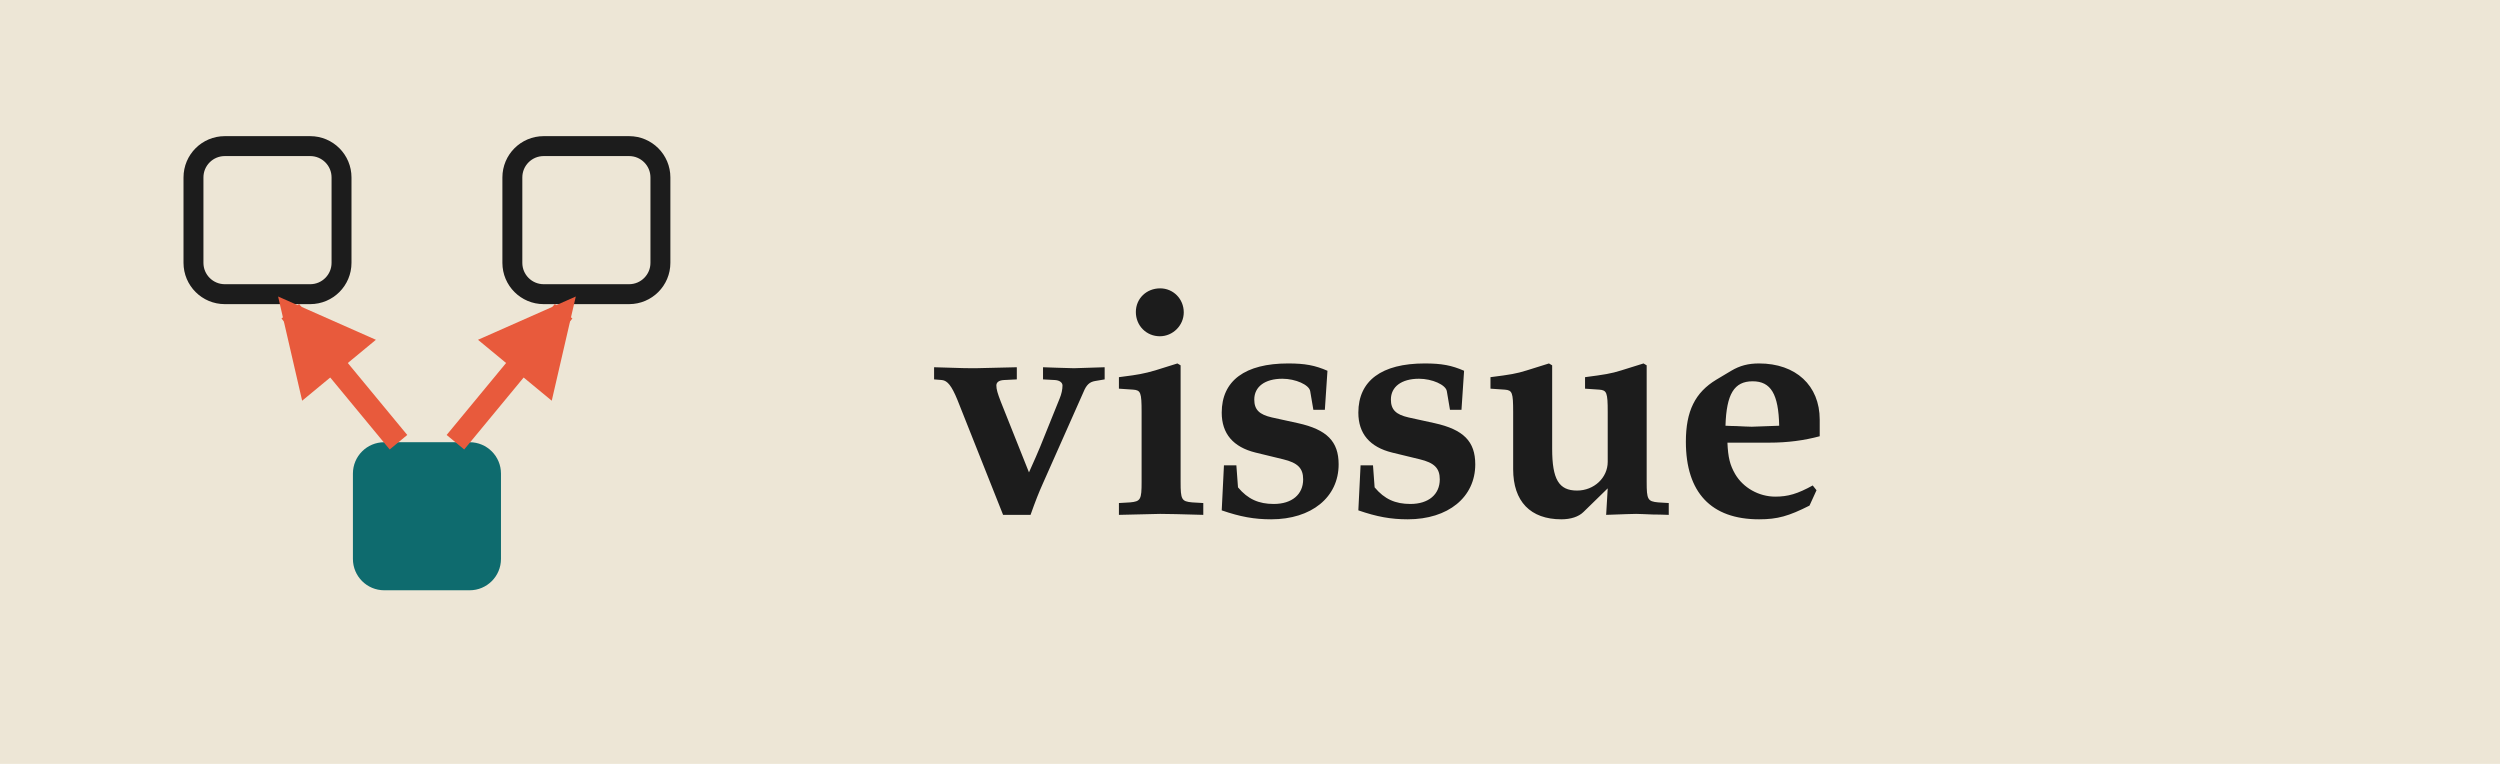
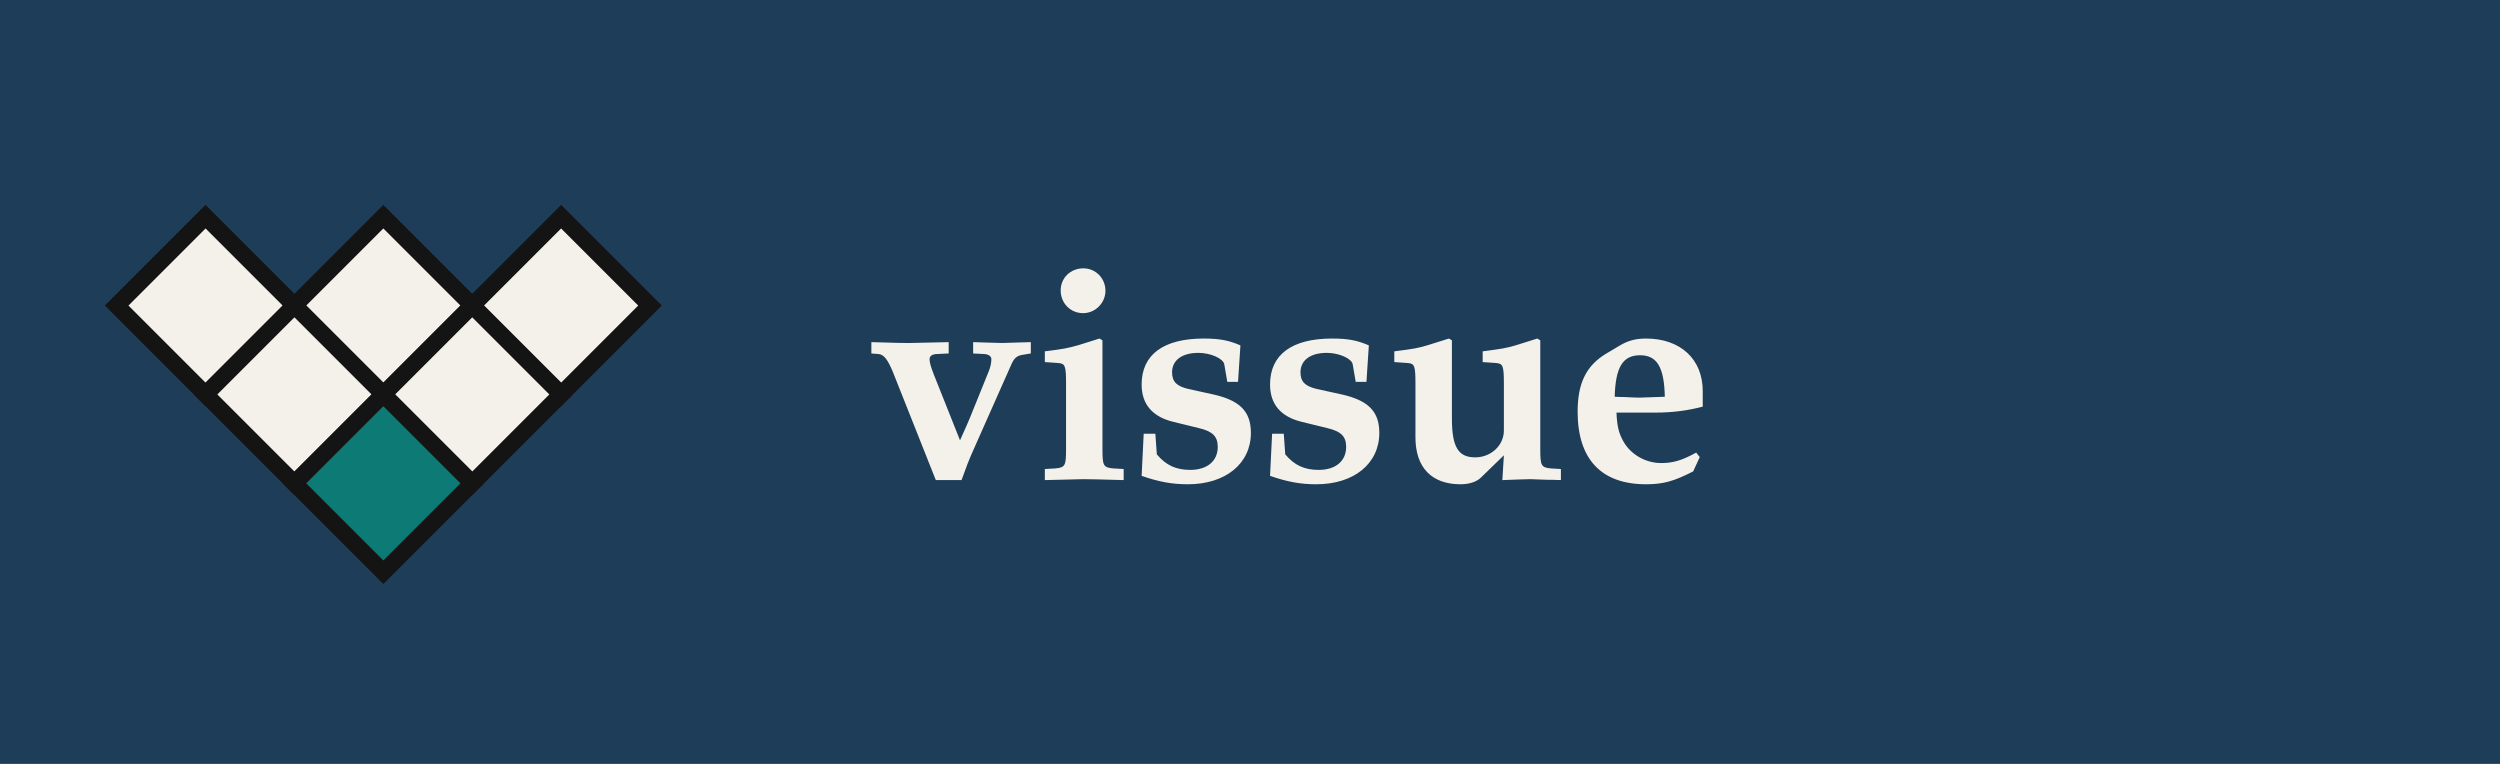
<svg xmlns="http://www.w3.org/2000/svg" viewBox="0 0 720 220" role="img" aria-label="vissue">
-   <defs>
-     <marker id="arrow" viewBox="0 0 10 10" refX="8" refY="5" markerWidth="4.2" markerHeight="4.2" orient="auto">
-       <path d="M0 0 L10 5 L0 10 z" fill="#e85a3c" />
-     </marker>
-   </defs>
-   <rect width="720" height="220" fill="#ede6d6" />
-   <g transform="translate(18 6) scale(0.82)">
-     <g fill="none" stroke="#1c1c1c" stroke-width="7" stroke-linejoin="round">
-       <rect x="46" y="44" width="52" height="52" rx="11" />
-       <rect x="158" y="44" width="52" height="52" rx="11" />
+   <rect width="720" height="220" fill="#1d3d58" />
+   <g transform="translate(8 8) scale(0.80)">
+     <g stroke="#141414" stroke-width="6" stroke-linejoin="miter">
+       <polygon points="64,68 96,100 64,132 32,100" fill="#f4f1ea" />
+       <polygon points="128,68 160,100 128,132 96,100" fill="#f4f1ea" />
+       <polygon points="192,68 224,100 192,132 160,100" fill="#f4f1ea" />
+       <polygon points="96,100 128,132 96,164 64,132" fill="#f4f1ea" />
+       <polygon points="160,100 192,132 160,164 128,132" fill="#f4f1ea" />
+       <polygon points="128,132 160,164 128,196 96,164" fill="#0e7a76" />
    </g>
-     <rect x="102" y="148" width="52" height="52" rx="11" fill="#0e6b6e" />
-     <path d="M118 148 L80 102" stroke="#e85a3c" stroke-width="8" marker-end="url(#arrow)" />
-     <path d="M138 148 L176 102" stroke="#e85a3c" stroke-width="8" marker-end="url(#arrow)" />
  </g>
-   <text x="268" y="148" font-family="Iowan Old Style, Palatino Linotype, Palatino, Charter, serif" font-size="92" font-weight="600" fill="#1c1c1c" letter-spacing="-1.5">vissue</text>
+   <text x="250" y="138" font-family="Iowan Old Style, Palatino Linotype, Palatino, Charter, serif" font-size="86" font-weight="600" fill="#f4f1ea" letter-spacing="-1.2">vissue</text>
</svg>
